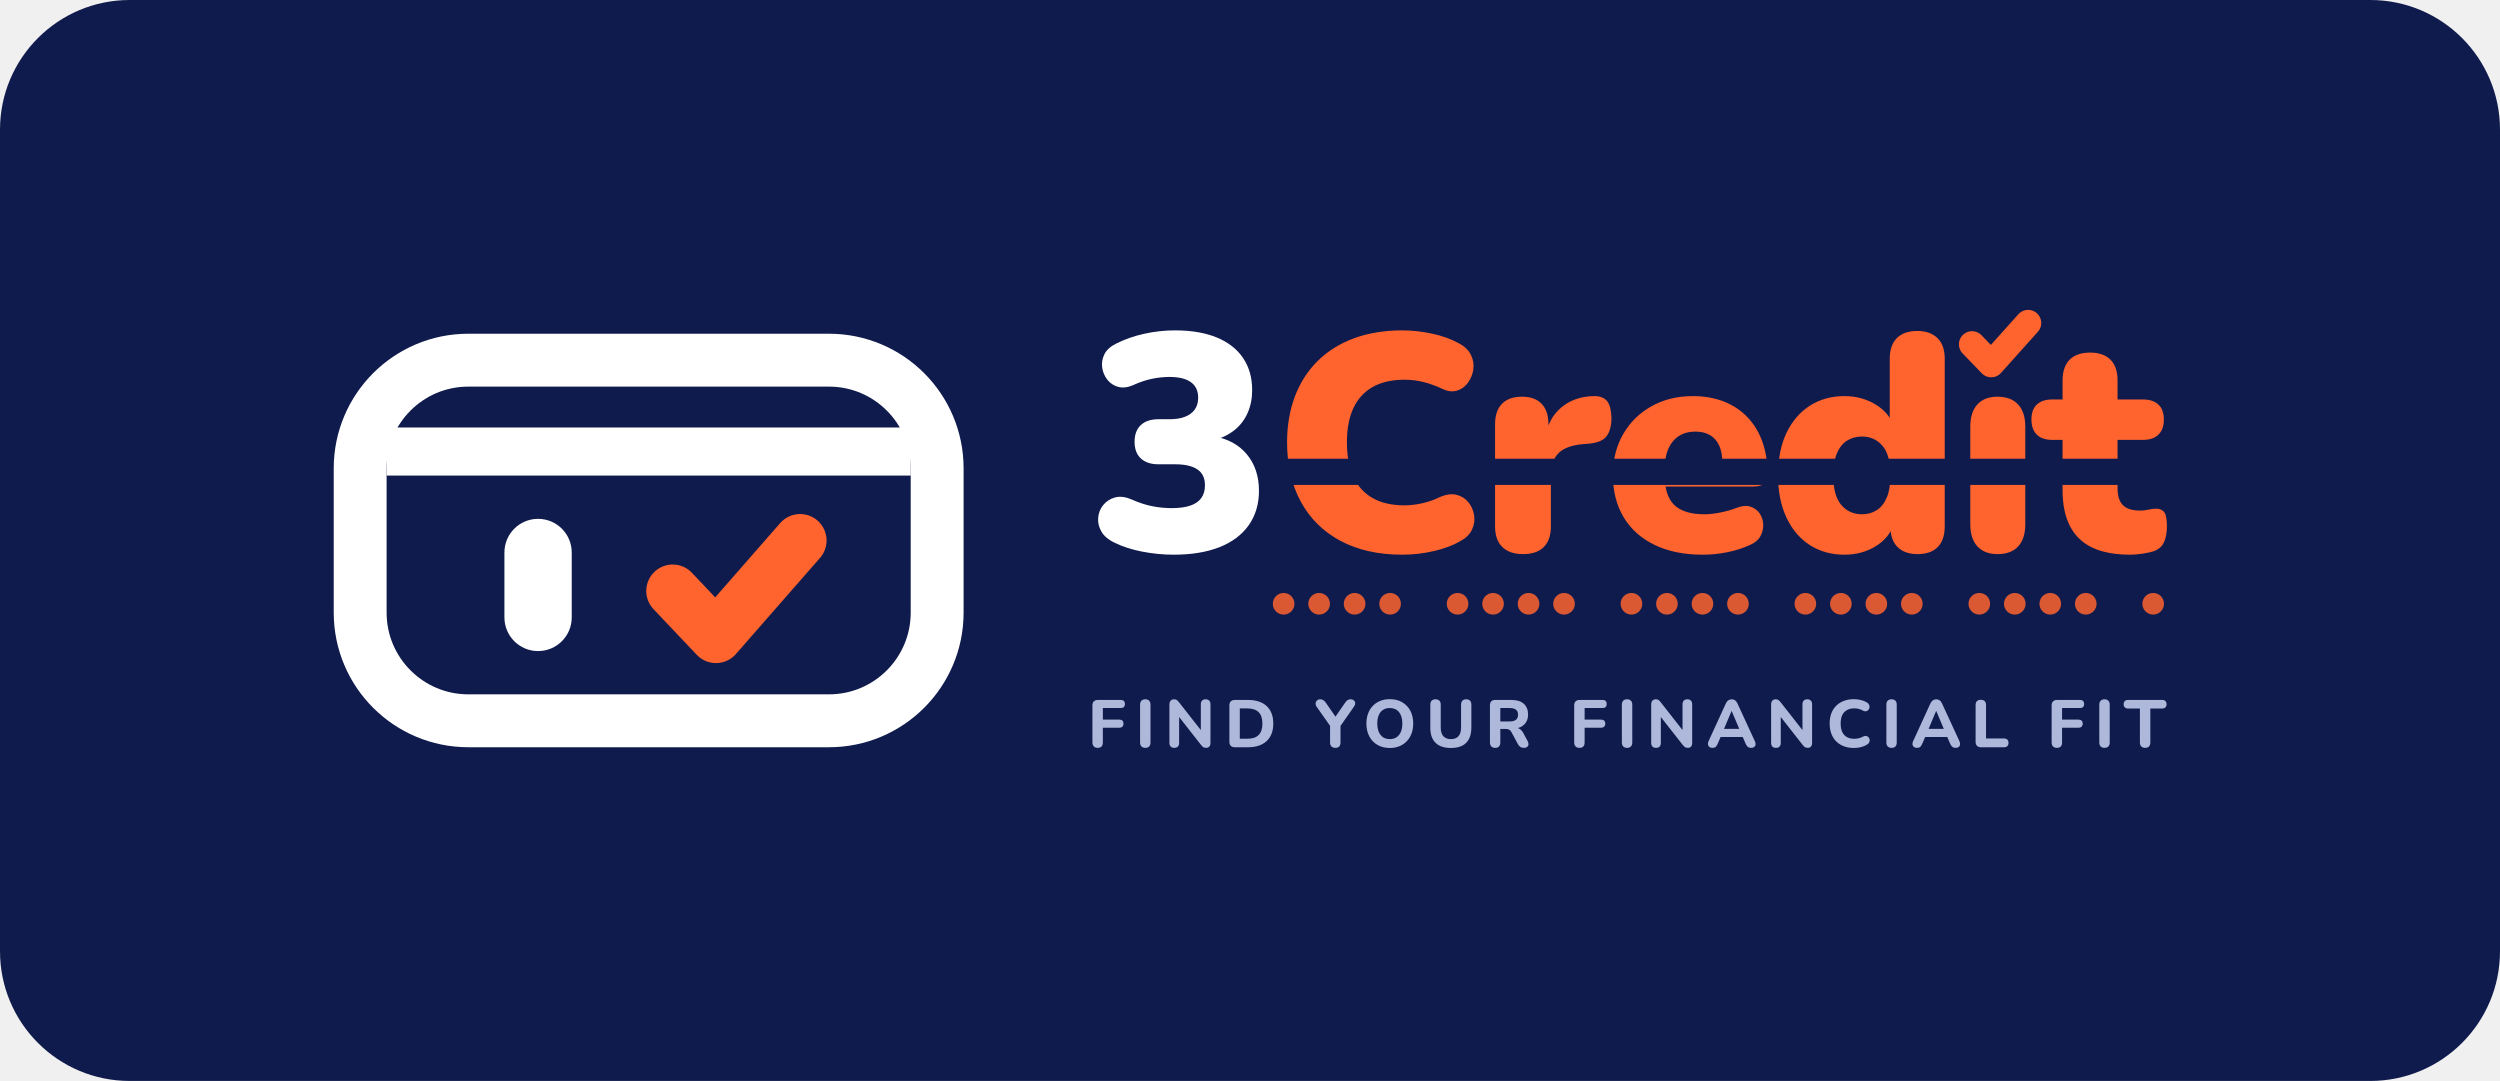
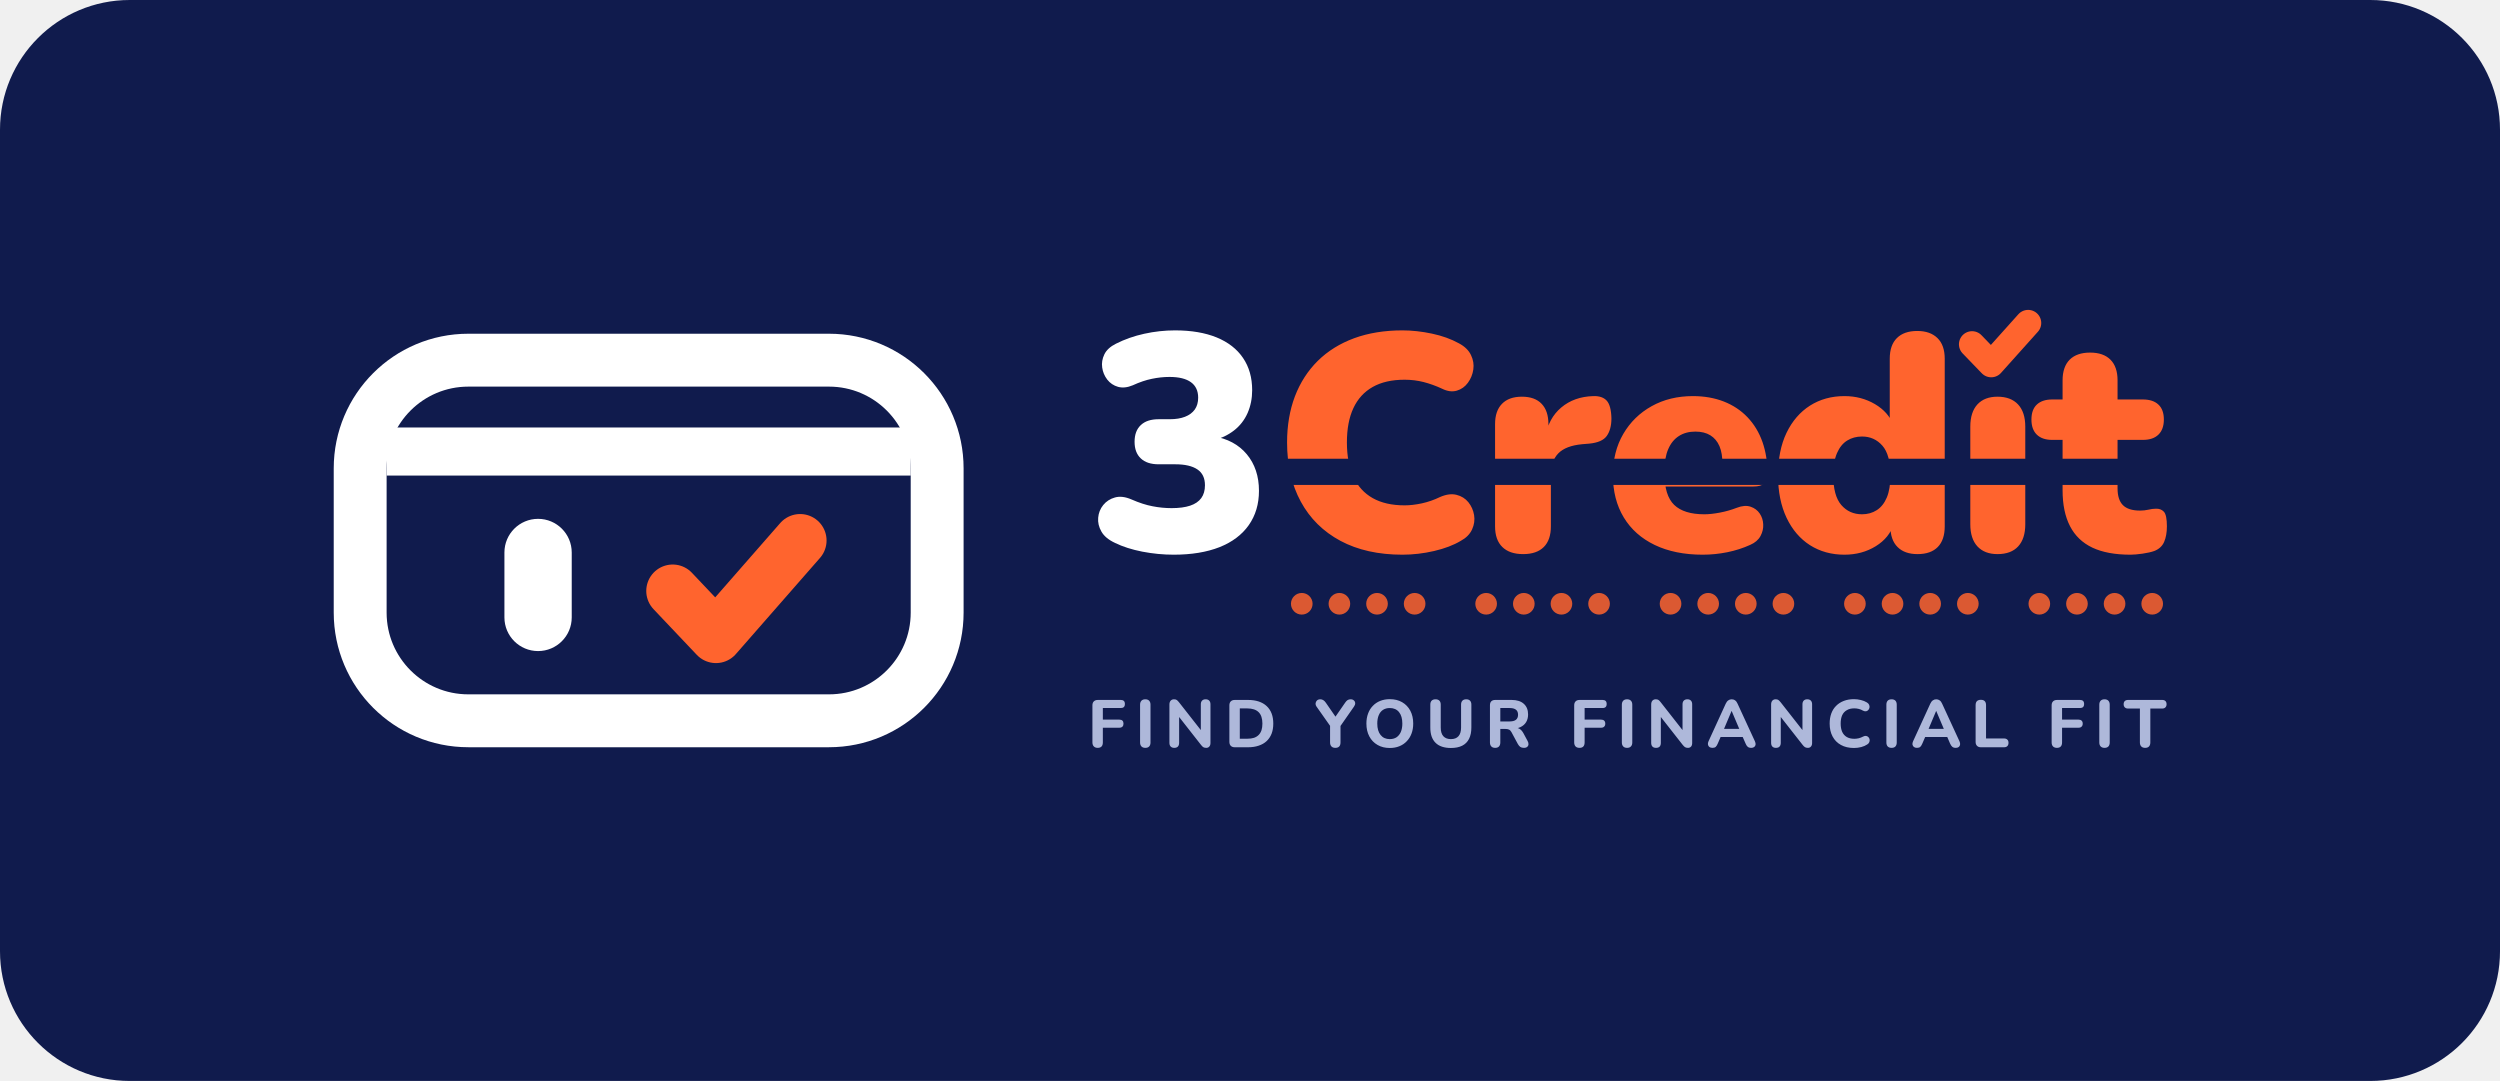
<svg xmlns="http://www.w3.org/2000/svg" viewBox="0 0 386.07 166.93" role="img">
  <rect width="386.07" height="166.93" rx="20.03" fill="#101B4D" />
  <g transform="translate(39.54 39.54)">
    <g transform="translate(1.23 -13.62) scale(1.8563)">
      <rect x="8" y="16" width="48" height="30" rx="9" fill="none" stroke="#FFFFFF" stroke-width="4.4" />
      <path d="M10.2 23.6H53.8" stroke="#FFFFFF" stroke-width="4" />
      <rect x="20" y="29.2" width="5.6" height="11" rx="2.8" fill="#FFFFFF" />
      <path d="M34 35.2l3.6 3.8l7-8" fill="none" stroke="#FF642E" stroke-width="4.4" stroke-linecap="round" stroke-linejoin="round" />
    </g>
    <path fill="#FFFFFF" d="M141.72 46.12Q139.29 46.12 136.86 45.65Q134.43 45.17 132.67 44.31Q131.14 43.6 130.55 42.55Q129.95 41.5 130.05 40.41Q130.14 39.31 130.83 38.45Q131.53 37.59 132.65 37.28Q133.77 36.97 135.2 37.59Q136.96 38.36 138.44 38.64Q139.91 38.93 141.39 38.93Q143.11 38.93 144.25 38.55Q145.39 38.17 145.97 37.38Q146.54 36.59 146.54 35.4Q146.54 33.73 145.37 32.95Q144.2 32.16 141.96 32.16H139.39Q137.58 32.16 136.63 31.25Q135.67 30.35 135.67 28.68Q135.67 27.01 136.63 26.11Q137.58 25.2 139.39 25.2H141.11Q142.49 25.2 143.46 24.82Q144.44 24.44 144.97 23.7Q145.49 22.96 145.49 21.87Q145.49 20.29 144.37 19.48Q143.25 18.67 141.06 18.67Q139.72 18.67 138.34 18.96Q136.96 19.24 135.39 19.96Q134.15 20.48 133.12 20.2Q132.1 19.91 131.45 19.08Q130.81 18.24 130.67 17.22Q130.52 16.19 131 15.19Q131.48 14.19 132.81 13.53Q134.81 12.52 137.17 12Q139.53 11.48 141.92 11.48Q145.68 11.48 148.35 12.57Q151.02 13.67 152.42 15.74Q153.83 17.81 153.83 20.72Q153.83 22.63 153.12 24.25Q152.4 25.87 151.02 26.94Q149.64 28.01 147.78 28.49V27.82Q151.11 28.35 153 30.61Q154.88 32.87 154.88 36.26Q154.88 39.31 153.31 41.55Q151.73 43.79 148.78 44.96Q145.82 46.12 141.72 46.12Z" />
    <mask id="cr-128424560" maskUnits="userSpaceOnUse" x="155.02" y="-2.06" width="141.97" height="66.72">
      <rect x="155.02" y="-2.06" width="141.97" height="66.72" fill="#fff" />
      <rect x="155.02" y="31.3" width="141.97" height="4.05" fill="#000" />
    </mask>
    <path fill="#FF642E" mask="url(#cr-128424560)" d="M177.04 46.12Q171.46 46.12 167.46 43.98Q163.46 41.83 161.34 37.93Q159.22 34.02 159.22 28.78Q159.22 24.87 160.43 21.67Q161.65 18.48 163.96 16.19Q166.27 13.91 169.58 12.69Q172.89 11.48 177.04 11.48Q179.23 11.48 181.59 11.98Q183.95 12.48 185.76 13.48Q187.1 14.19 187.62 15.29Q188.15 16.38 187.98 17.53Q187.81 18.67 187.14 19.58Q186.48 20.48 185.43 20.79Q184.38 21.1 183.14 20.48Q181.71 19.82 180.31 19.46Q178.9 19.1 177.37 19.1Q174.42 19.1 172.44 20.22Q170.46 21.34 169.46 23.49Q168.46 25.63 168.46 28.78Q168.46 31.92 169.46 34.09Q170.46 36.26 172.44 37.38Q174.42 38.5 177.37 38.5Q178.61 38.5 180.04 38.19Q181.47 37.88 182.85 37.21Q184.28 36.59 185.4 36.88Q186.52 37.16 187.22 38.02Q187.91 38.88 188.1 40Q188.29 41.12 187.79 42.22Q187.29 43.31 186.05 43.98Q184.38 44.98 181.93 45.55Q179.47 46.12 177.04 46.12ZM195.68 46.03Q193.58 46.03 192.46 44.93Q191.34 43.84 191.34 41.74V25.96Q191.34 23.91 192.41 22.82Q193.48 21.72 195.48 21.72Q197.49 21.72 198.53 22.82Q199.58 23.91 199.58 25.96V27.92H199.11Q199.58 25.06 201.56 23.39Q203.54 21.72 206.49 21.63Q207.88 21.58 208.57 22.32Q209.26 23.06 209.31 25.06Q209.31 26.77 208.59 27.78Q207.88 28.78 205.87 28.97L204.78 29.06Q202.25 29.3 201.11 30.47Q199.96 31.64 199.96 33.92V41.74Q199.96 43.84 198.87 44.93Q197.77 46.03 195.68 46.03ZM223.41 46.12Q219.12 46.12 216 44.62Q212.88 43.12 211.21 40.36Q209.54 37.59 209.54 33.83Q209.54 30.21 211.14 27.47Q212.74 24.73 215.53 23.18Q218.31 21.63 221.89 21.63Q224.51 21.63 226.65 22.46Q228.8 23.3 230.32 24.89Q231.85 26.49 232.64 28.73Q233.42 30.97 233.42 33.73Q233.42 34.69 232.9 35.14Q232.37 35.59 231.23 35.59H216.65V31.59H227.23L226.46 32.21Q226.46 30.44 225.99 29.35Q225.51 28.25 224.58 27.68Q223.65 27.11 222.27 27.11Q220.79 27.11 219.72 27.8Q218.65 28.49 218.08 29.82Q217.5 31.16 217.5 33.16V33.59Q217.5 36.97 219 38.43Q220.51 39.88 223.65 39.88Q224.7 39.88 226.06 39.62Q227.42 39.36 228.66 38.88Q229.89 38.4 230.8 38.71Q231.71 39.02 232.21 39.76Q232.71 40.5 232.75 41.43Q232.8 42.36 232.33 43.24Q231.85 44.12 230.75 44.6Q229.08 45.36 227.2 45.74Q225.32 46.12 223.41 46.12ZM245.29 46.12Q242.29 46.12 239.97 44.65Q237.66 43.17 236.35 40.41Q235.04 37.64 235.04 33.88Q235.04 30.02 236.35 27.3Q237.66 24.58 239.97 23.1Q242.29 21.63 245.29 21.63Q247.91 21.63 250.01 22.87Q252.1 24.11 252.82 26.06H252.29V15.86Q252.29 13.76 253.39 12.67Q254.49 11.57 256.54 11.57Q258.54 11.57 259.66 12.67Q260.78 13.76 260.78 15.86V41.74Q260.78 43.84 259.71 44.93Q258.63 46.03 256.58 46.03Q254.58 46.03 253.49 44.93Q252.39 43.84 252.39 41.74V39.02L252.91 41.36Q252.25 43.5 250.13 44.81Q248.01 46.12 245.29 46.12ZM248.01 39.88Q249.29 39.88 250.29 39.24Q251.29 38.59 251.84 37.28Q252.39 35.97 252.39 33.88Q252.39 30.68 251.15 29.28Q249.91 27.87 248.01 27.87Q246.72 27.87 245.72 28.49Q244.72 29.11 244.15 30.42Q243.57 31.73 243.57 33.88Q243.57 37.02 244.81 38.45Q246.05 39.88 248.01 39.88ZM268.93 46.03Q266.93 46.03 265.83 44.84Q264.73 43.65 264.73 41.41V26.35Q264.73 24.11 265.83 22.91Q266.93 21.72 268.93 21.72Q270.98 21.72 272.1 22.91Q273.22 24.11 273.22 26.35V41.41Q273.22 43.65 272.12 44.84Q271.03 46.03 268.93 46.03ZM289.47 46.12Q285.89 46.12 283.58 45.03Q281.27 43.93 280.13 41.72Q278.98 39.5 278.98 36.16V28.39H277.36Q275.84 28.39 275 27.58Q274.17 26.77 274.17 25.25Q274.17 23.72 275 22.94Q275.84 22.15 277.36 22.15H278.98V19.2Q278.98 17.1 280.08 16Q281.18 14.91 283.23 14.91Q285.28 14.91 286.37 16Q287.47 17.1 287.47 19.2V22.15H291.38Q292.95 22.15 293.78 22.94Q294.62 23.72 294.62 25.25Q294.62 26.77 293.78 27.58Q292.95 28.39 291.38 28.39H287.47V35.88Q287.47 37.64 288.3 38.47Q289.14 39.31 290.95 39.31Q291.61 39.31 292.23 39.17Q292.85 39.02 293.38 39.02Q294.14 38.98 294.62 39.48Q295.09 39.98 295.09 41.74Q295.09 43.17 294.66 44.15Q294.24 45.12 293.14 45.55Q292.47 45.79 291.33 45.96Q290.18 46.12 289.47 46.12Z" />
    <path d="M265 13.63l2.96 3.07l5.7-6.36" fill="none" stroke="#FF642E" stroke-width="4.05" stroke-linecap="round" stroke-linejoin="round" />
-     <circle cx="158.69" cy="53.7" r="1.67" fill="#FF642E" opacity=".85" />
-     <circle cx="164.17" cy="53.7" r="1.67" fill="#FF642E" opacity=".85" />
-     <circle cx="169.65" cy="53.7" r="1.67" fill="#FF642E" opacity=".85" />
-     <circle cx="175.13" cy="53.7" r="1.67" fill="#FF642E" opacity=".85" />
-     <circle cx="185.55" cy="53.7" r="1.67" fill="#FF642E" opacity=".85" />
-     <circle cx="191.03" cy="53.7" r="1.67" fill="#FF642E" opacity=".85" />
-     <circle cx="196.51" cy="53.7" r="1.67" fill="#FF642E" opacity=".85" />
-     <circle cx="201.99" cy="53.7" r="1.67" fill="#FF642E" opacity=".85" />
-     <circle cx="212.4" cy="53.7" r="1.67" fill="#FF642E" opacity=".85" />
-     <circle cx="217.88" cy="53.7" r="1.67" fill="#FF642E" opacity=".85" />
-     <circle cx="223.37" cy="53.7" r="1.67" fill="#FF642E" opacity=".85" />
-     <circle cx="228.85" cy="53.7" r="1.67" fill="#FF642E" opacity=".85" />
-     <circle cx="239.26" cy="53.7" r="1.67" fill="#FF642E" opacity=".85" />
-     <circle cx="244.74" cy="53.7" r="1.67" fill="#FF642E" opacity=".85" />
-     <circle cx="250.22" cy="53.7" r="1.67" fill="#FF642E" opacity=".85" />
-     <circle cx="255.7" cy="53.7" r="1.67" fill="#FF642E" opacity=".85" />
-     <circle cx="266.12" cy="53.7" r="1.67" fill="#FF642E" opacity=".85" />
-     <circle cx="271.6" cy="53.7" r="1.67" fill="#FF642E" opacity=".85" />
-     <circle cx="277.08" cy="53.7" r="1.67" fill="#FF642E" opacity=".85" />
-     <circle cx="282.56" cy="53.7" r="1.67" fill="#FF642E" opacity=".85" />
-     <circle cx="292.97" cy="53.7" r="1.67" fill="#FF642E" opacity=".85" />
+     <circle cx="161.49" cy="53.7" r="1.67" fill="#FF642E" opacity=".85" />
+     <circle cx="167.30" cy="53.7" r="1.67" fill="#FF642E" opacity=".85" />
+     <circle cx="173.11" cy="53.7" r="1.67" fill="#FF642E" opacity=".85" />
+     <circle cx="178.92" cy="53.7" r="1.67" fill="#FF642E" opacity=".85" />
+     <circle cx="189.96" cy="53.7" r="1.67" fill="#FF642E" opacity=".85" />
+     <circle cx="195.78" cy="53.7" r="1.67" fill="#FF642E" opacity=".85" />
+     <circle cx="201.59" cy="53.7" r="1.67" fill="#FF642E" opacity=".85" />
+     <circle cx="207.40" cy="53.7" r="1.67" fill="#FF642E" opacity=".85" />
+     <circle cx="218.44" cy="53.7" r="1.67" fill="#FF642E" opacity=".85" />
+     <circle cx="224.25" cy="53.7" r="1.67" fill="#FF642E" opacity=".85" />
+     <circle cx="230.06" cy="53.7" r="1.67" fill="#FF642E" opacity=".85" />
+     <circle cx="235.87" cy="53.7" r="1.67" fill="#FF642E" opacity=".85" />
+     <circle cx="246.91" cy="53.7" r="1.67" fill="#FF642E" opacity=".85" />
+     <circle cx="252.72" cy="53.7" r="1.67" fill="#FF642E" opacity=".85" />
+     <circle cx="258.53" cy="53.7" r="1.67" fill="#FF642E" opacity=".85" />
+     <circle cx="264.35" cy="53.7" r="1.67" fill="#FF642E" opacity=".85" />
+     <circle cx="275.39" cy="53.7" r="1.67" fill="#FF642E" opacity=".85" />
+     <circle cx="281.20" cy="53.7" r="1.67" fill="#FF642E" opacity=".85" />
+     <circle cx="287.01" cy="53.7" r="1.67" fill="#FF642E" opacity=".85" />
+     <circle cx="292.82" cy="53.7" r="1.67" fill="#FF642E" opacity=".85" />
    <path fill="#AEB8DA" d="M129.98 75.95Q129.59 75.95 129.38 75.73Q129.16 75.51 129.16 75.1V69.39Q129.16 68.98 129.38 68.77Q129.6 68.55 130 68.55H133.55Q133.86 68.55 134.02 68.71Q134.18 68.87 134.18 69.17Q134.18 69.48 134.02 69.64Q133.86 69.8 133.55 69.8H130.77V71.59H133.32Q133.63 71.59 133.8 71.75Q133.96 71.91 133.96 72.21Q133.96 72.51 133.8 72.67Q133.63 72.84 133.32 72.84H130.77V75.1Q130.77 75.95 129.98 75.95ZM137.33 75.95Q136.94 75.95 136.73 75.73Q136.52 75.51 136.52 75.12V69.28Q136.52 68.89 136.73 68.67Q136.94 68.45 137.33 68.45Q137.72 68.45 137.92 68.67Q138.13 68.89 138.13 69.28V75.12Q138.13 75.51 137.93 75.73Q137.73 75.95 137.33 75.95ZM141.8 75.95Q141.44 75.95 141.25 75.75Q141.05 75.55 141.05 75.17V69.26Q141.05 68.87 141.25 68.66Q141.44 68.45 141.76 68.45Q142.04 68.45 142.19 68.56Q142.34 68.67 142.54 68.92L146.18 73.56H145.9V69.22Q145.9 68.86 146.09 68.66Q146.28 68.45 146.64 68.45Q147.01 68.45 147.2 68.66Q147.39 68.86 147.39 69.22V75.2Q147.39 75.55 147.21 75.75Q147.04 75.95 146.74 75.95Q146.45 75.95 146.27 75.84Q146.1 75.72 145.91 75.47L142.28 70.84H142.55V75.17Q142.55 75.55 142.36 75.75Q142.17 75.95 141.8 75.95ZM151.15 75.86Q150.75 75.86 150.53 75.64Q150.31 75.42 150.31 75.02V69.39Q150.31 68.98 150.53 68.77Q150.75 68.55 151.15 68.55H153.17Q155.05 68.55 156.07 69.5Q157.09 70.45 157.09 72.2Q157.09 73.08 156.83 73.76Q156.56 74.44 156.07 74.9Q155.57 75.37 154.84 75.61Q154.12 75.86 153.17 75.86ZM151.92 74.54H153.08Q153.67 74.54 154.11 74.4Q154.54 74.25 154.83 73.96Q155.12 73.67 155.27 73.23Q155.41 72.79 155.41 72.2Q155.41 71.02 154.83 70.44Q154.24 69.86 153.08 69.86H151.92ZM166.67 75.95Q166.28 75.95 166.07 75.73Q165.86 75.51 165.86 75.11V72.1L166.2 73.03L163.75 69.55Q163.6 69.34 163.62 69.08Q163.65 68.83 163.83 68.64Q164.02 68.45 164.36 68.45Q164.61 68.45 164.81 68.58Q165.01 68.7 165.2 68.97L166.86 71.37H166.53L168.19 68.97Q168.38 68.69 168.57 68.57Q168.77 68.45 169.03 68.45Q169.36 68.45 169.54 68.63Q169.73 68.8 169.74 69.05Q169.75 69.3 169.56 69.57L167.15 73.03L167.47 72.1V75.11Q167.47 75.95 166.67 75.95ZM175.08 75.97Q174 75.97 173.19 75.5Q172.37 75.03 171.92 74.18Q171.47 73.33 171.47 72.2Q171.47 71.34 171.73 70.65Q171.98 69.96 172.46 69.47Q172.93 68.97 173.6 68.7Q174.27 68.43 175.08 68.43Q176.18 68.43 176.99 68.9Q177.8 69.37 178.25 70.21Q178.7 71.06 178.7 72.19Q178.7 73.05 178.44 73.74Q178.18 74.44 177.7 74.93Q177.23 75.43 176.56 75.7Q175.9 75.97 175.08 75.97ZM175.08 74.6Q175.69 74.6 176.12 74.32Q176.55 74.03 176.79 73.49Q177.02 72.94 177.02 72.2Q177.02 71.06 176.51 70.43Q176 69.8 175.08 69.8Q174.48 69.8 174.04 70.08Q173.61 70.36 173.38 70.9Q173.15 71.44 173.15 72.2Q173.15 73.33 173.66 73.96Q174.17 74.6 175.08 74.6ZM184.52 75.97Q183.75 75.97 183.15 75.77Q182.55 75.57 182.15 75.17Q181.75 74.78 181.54 74.18Q181.34 73.59 181.34 72.8V69.27Q181.34 68.87 181.55 68.66Q181.76 68.45 182.15 68.45Q182.53 68.45 182.74 68.66Q182.95 68.87 182.95 69.27V72.81Q182.95 73.7 183.35 74.15Q183.76 74.6 184.52 74.6Q185.29 74.6 185.69 74.15Q186.09 73.7 186.09 72.81V69.27Q186.09 68.87 186.3 68.66Q186.5 68.45 186.89 68.45Q187.27 68.45 187.47 68.66Q187.68 68.87 187.68 69.27V72.8Q187.68 73.85 187.32 74.56Q186.96 75.27 186.26 75.62Q185.56 75.97 184.52 75.97ZM191.36 75.95Q190.96 75.95 190.76 75.73Q190.55 75.51 190.55 75.12V69.37Q190.55 68.96 190.76 68.76Q190.97 68.55 191.37 68.55H193.89Q195.11 68.55 195.77 69.14Q196.44 69.73 196.44 70.79Q196.44 71.47 196.14 71.97Q195.84 72.47 195.27 72.74Q194.71 73.01 193.89 73.01L193.97 72.83H194.39Q194.83 72.83 195.16 73.04Q195.48 73.25 195.72 73.69L196.36 74.88Q196.51 75.14 196.5 75.39Q196.49 75.64 196.31 75.79Q196.14 75.95 195.79 75.95Q195.45 75.95 195.24 75.81Q195.03 75.66 194.86 75.36L193.87 73.52Q193.71 73.23 193.49 73.13Q193.26 73.03 192.94 73.03H192.15V75.12Q192.15 75.51 191.95 75.73Q191.75 75.95 191.36 75.95ZM192.15 71.87H193.6Q194.24 71.87 194.57 71.61Q194.89 71.35 194.89 70.83Q194.89 70.32 194.57 70.06Q194.24 69.8 193.6 69.8H192.15ZM204.38 75.95Q203.98 75.95 203.77 75.73Q203.56 75.51 203.56 75.1V69.39Q203.56 68.98 203.78 68.77Q203.99 68.55 204.4 68.55H207.94Q208.26 68.55 208.42 68.71Q208.58 68.87 208.58 69.17Q208.58 69.48 208.42 69.64Q208.26 69.8 207.94 69.8H205.17V71.59H207.72Q208.03 71.59 208.19 71.75Q208.36 71.91 208.36 72.21Q208.36 72.51 208.19 72.67Q208.03 72.84 207.72 72.84H205.17V75.1Q205.17 75.95 204.38 75.95ZM211.73 75.95Q211.33 75.95 211.13 75.73Q210.92 75.51 210.92 75.12V69.28Q210.92 68.89 211.13 68.67Q211.33 68.45 211.73 68.45Q212.11 68.45 212.32 68.67Q212.53 68.89 212.53 69.28V75.12Q212.53 75.51 212.32 75.73Q212.12 75.95 211.73 75.95ZM216.2 75.95Q215.83 75.95 215.64 75.75Q215.45 75.55 215.45 75.17V69.26Q215.45 68.87 215.64 68.66Q215.83 68.45 216.16 68.45Q216.43 68.45 216.59 68.56Q216.74 68.67 216.93 68.92L220.57 73.56H220.29V69.22Q220.29 68.86 220.48 68.66Q220.68 68.45 221.04 68.45Q221.4 68.45 221.59 68.66Q221.78 68.86 221.78 69.22V75.2Q221.78 75.55 221.61 75.75Q221.43 75.95 221.13 75.95Q220.84 75.95 220.67 75.84Q220.5 75.72 220.3 75.47L216.67 70.84H216.94V75.17Q216.94 75.55 216.76 75.75Q216.57 75.95 216.2 75.95ZM224.92 75.95Q224.63 75.95 224.44 75.82Q224.26 75.68 224.22 75.45Q224.17 75.22 224.3 74.94L226.96 69.13Q227.12 68.78 227.35 68.62Q227.58 68.45 227.88 68.45Q228.18 68.45 228.41 68.62Q228.64 68.78 228.79 69.13L231.47 74.94Q231.6 75.22 231.57 75.46Q231.53 75.69 231.35 75.82Q231.18 75.95 230.9 75.95Q230.54 75.95 230.35 75.78Q230.16 75.62 230.02 75.27L229.39 73.83L230.04 74.27H225.71L226.36 73.83L225.74 75.27Q225.59 75.63 225.42 75.79Q225.25 75.95 224.92 75.95ZM227.86 70.26 226.53 73.42 226.25 73.02H229.5L229.22 73.42L227.88 70.26ZM234.71 75.95Q234.35 75.95 234.16 75.75Q233.97 75.55 233.97 75.17V69.26Q233.97 68.87 234.16 68.66Q234.35 68.45 234.67 68.45Q234.95 68.45 235.1 68.56Q235.25 68.67 235.45 68.92L239.09 73.56H238.81V69.22Q238.81 68.86 239 68.66Q239.19 68.45 239.55 68.45Q239.92 68.45 240.11 68.66Q240.3 68.86 240.3 69.22V75.2Q240.3 75.55 240.12 75.75Q239.95 75.95 239.65 75.95Q239.36 75.95 239.19 75.84Q239.01 75.72 238.82 75.47L235.19 70.84H235.46V75.17Q235.46 75.55 235.27 75.75Q235.09 75.95 234.71 75.95ZM246.77 75.97Q245.59 75.97 244.75 75.5Q243.91 75.04 243.46 74.19Q243.01 73.35 243.01 72.2Q243.01 71.34 243.26 70.65Q243.51 69.96 244 69.47Q244.49 68.97 245.19 68.7Q245.89 68.43 246.77 68.43Q247.29 68.43 247.82 68.56Q248.36 68.69 248.75 68.93Q249.01 69.08 249.1 69.29Q249.2 69.51 249.16 69.73Q249.12 69.95 248.98 70.1Q248.84 70.26 248.64 70.3Q248.43 70.34 248.17 70.21Q247.86 70.02 247.52 69.94Q247.17 69.85 246.82 69.85Q246.13 69.85 245.66 70.13Q245.18 70.4 244.94 70.92Q244.71 71.44 244.71 72.2Q244.71 72.94 244.94 73.47Q245.18 74 245.66 74.28Q246.13 74.55 246.82 74.55Q247.15 74.55 247.5 74.47Q247.85 74.38 248.17 74.21Q248.44 74.07 248.65 74.11Q248.86 74.15 249 74.3Q249.14 74.45 249.18 74.65Q249.22 74.86 249.13 75.07Q249.05 75.28 248.82 75.42Q248.44 75.68 247.88 75.83Q247.32 75.97 246.77 75.97ZM252.58 75.95Q252.18 75.95 251.97 75.73Q251.77 75.51 251.77 75.12V69.28Q251.77 68.89 251.97 68.67Q252.18 68.45 252.58 68.45Q252.96 68.45 253.17 68.67Q253.37 68.89 253.37 69.28V75.12Q253.37 75.51 253.17 75.73Q252.97 75.95 252.58 75.95ZM256.5 75.95Q256.21 75.95 256.03 75.82Q255.85 75.68 255.8 75.45Q255.76 75.22 255.89 74.94L258.55 69.13Q258.71 68.78 258.94 68.62Q259.17 68.45 259.47 68.45Q259.77 68.45 260 68.62Q260.23 68.78 260.38 69.13L263.06 74.94Q263.19 75.22 263.15 75.46Q263.12 75.69 262.94 75.82Q262.77 75.95 262.49 75.95Q262.13 75.95 261.94 75.78Q261.75 75.62 261.6 75.27L260.98 73.83L261.63 74.27H257.3L257.95 73.83L257.33 75.27Q257.18 75.63 257.01 75.79Q256.84 75.95 256.5 75.95ZM259.45 70.26 258.12 73.42 257.84 73.02H261.09L260.81 73.42L259.47 70.26ZM266.37 75.86Q265.98 75.86 265.77 75.64Q265.55 75.42 265.55 75.04V69.35Q265.55 68.94 265.76 68.73Q265.97 68.53 266.36 68.53Q266.75 68.53 266.95 68.73Q267.16 68.94 267.16 69.35V74.5H269.94Q270.27 74.5 270.45 74.68Q270.63 74.85 270.63 75.17Q270.63 75.5 270.45 75.68Q270.27 75.86 269.94 75.86ZM278.11 75.95Q277.72 75.95 277.5 75.73Q277.29 75.51 277.29 75.1V69.39Q277.29 68.98 277.51 68.77Q277.73 68.55 278.13 68.55H281.68Q281.99 68.55 282.15 68.71Q282.31 68.87 282.31 69.17Q282.31 69.48 282.15 69.64Q281.99 69.8 281.68 69.8H278.9V71.59H281.45Q281.76 71.59 281.92 71.75Q282.09 71.91 282.09 72.21Q282.09 72.51 281.92 72.67Q281.76 72.84 281.45 72.84H278.9V75.1Q278.9 75.95 278.11 75.95ZM285.46 75.95Q285.07 75.95 284.86 75.73Q284.65 75.51 284.65 75.12V69.28Q284.65 68.89 284.86 68.67Q285.07 68.45 285.46 68.45Q285.84 68.45 286.05 68.67Q286.26 68.89 286.26 69.28V75.12Q286.26 75.51 286.06 75.73Q285.85 75.95 285.46 75.95ZM291.73 75.95Q291.34 75.95 291.13 75.73Q290.92 75.51 290.92 75.12V69.88H289.09Q288.77 69.88 288.59 69.7Q288.41 69.52 288.41 69.21Q288.41 68.89 288.59 68.72Q288.77 68.55 289.09 68.55H294.37Q294.69 68.55 294.86 68.72Q295.04 68.89 295.04 69.21Q295.04 69.52 294.86 69.7Q294.69 69.88 294.37 69.88H292.53V75.12Q292.53 75.51 292.33 75.73Q292.13 75.95 291.73 75.95Z" />
  </g>
</svg>
